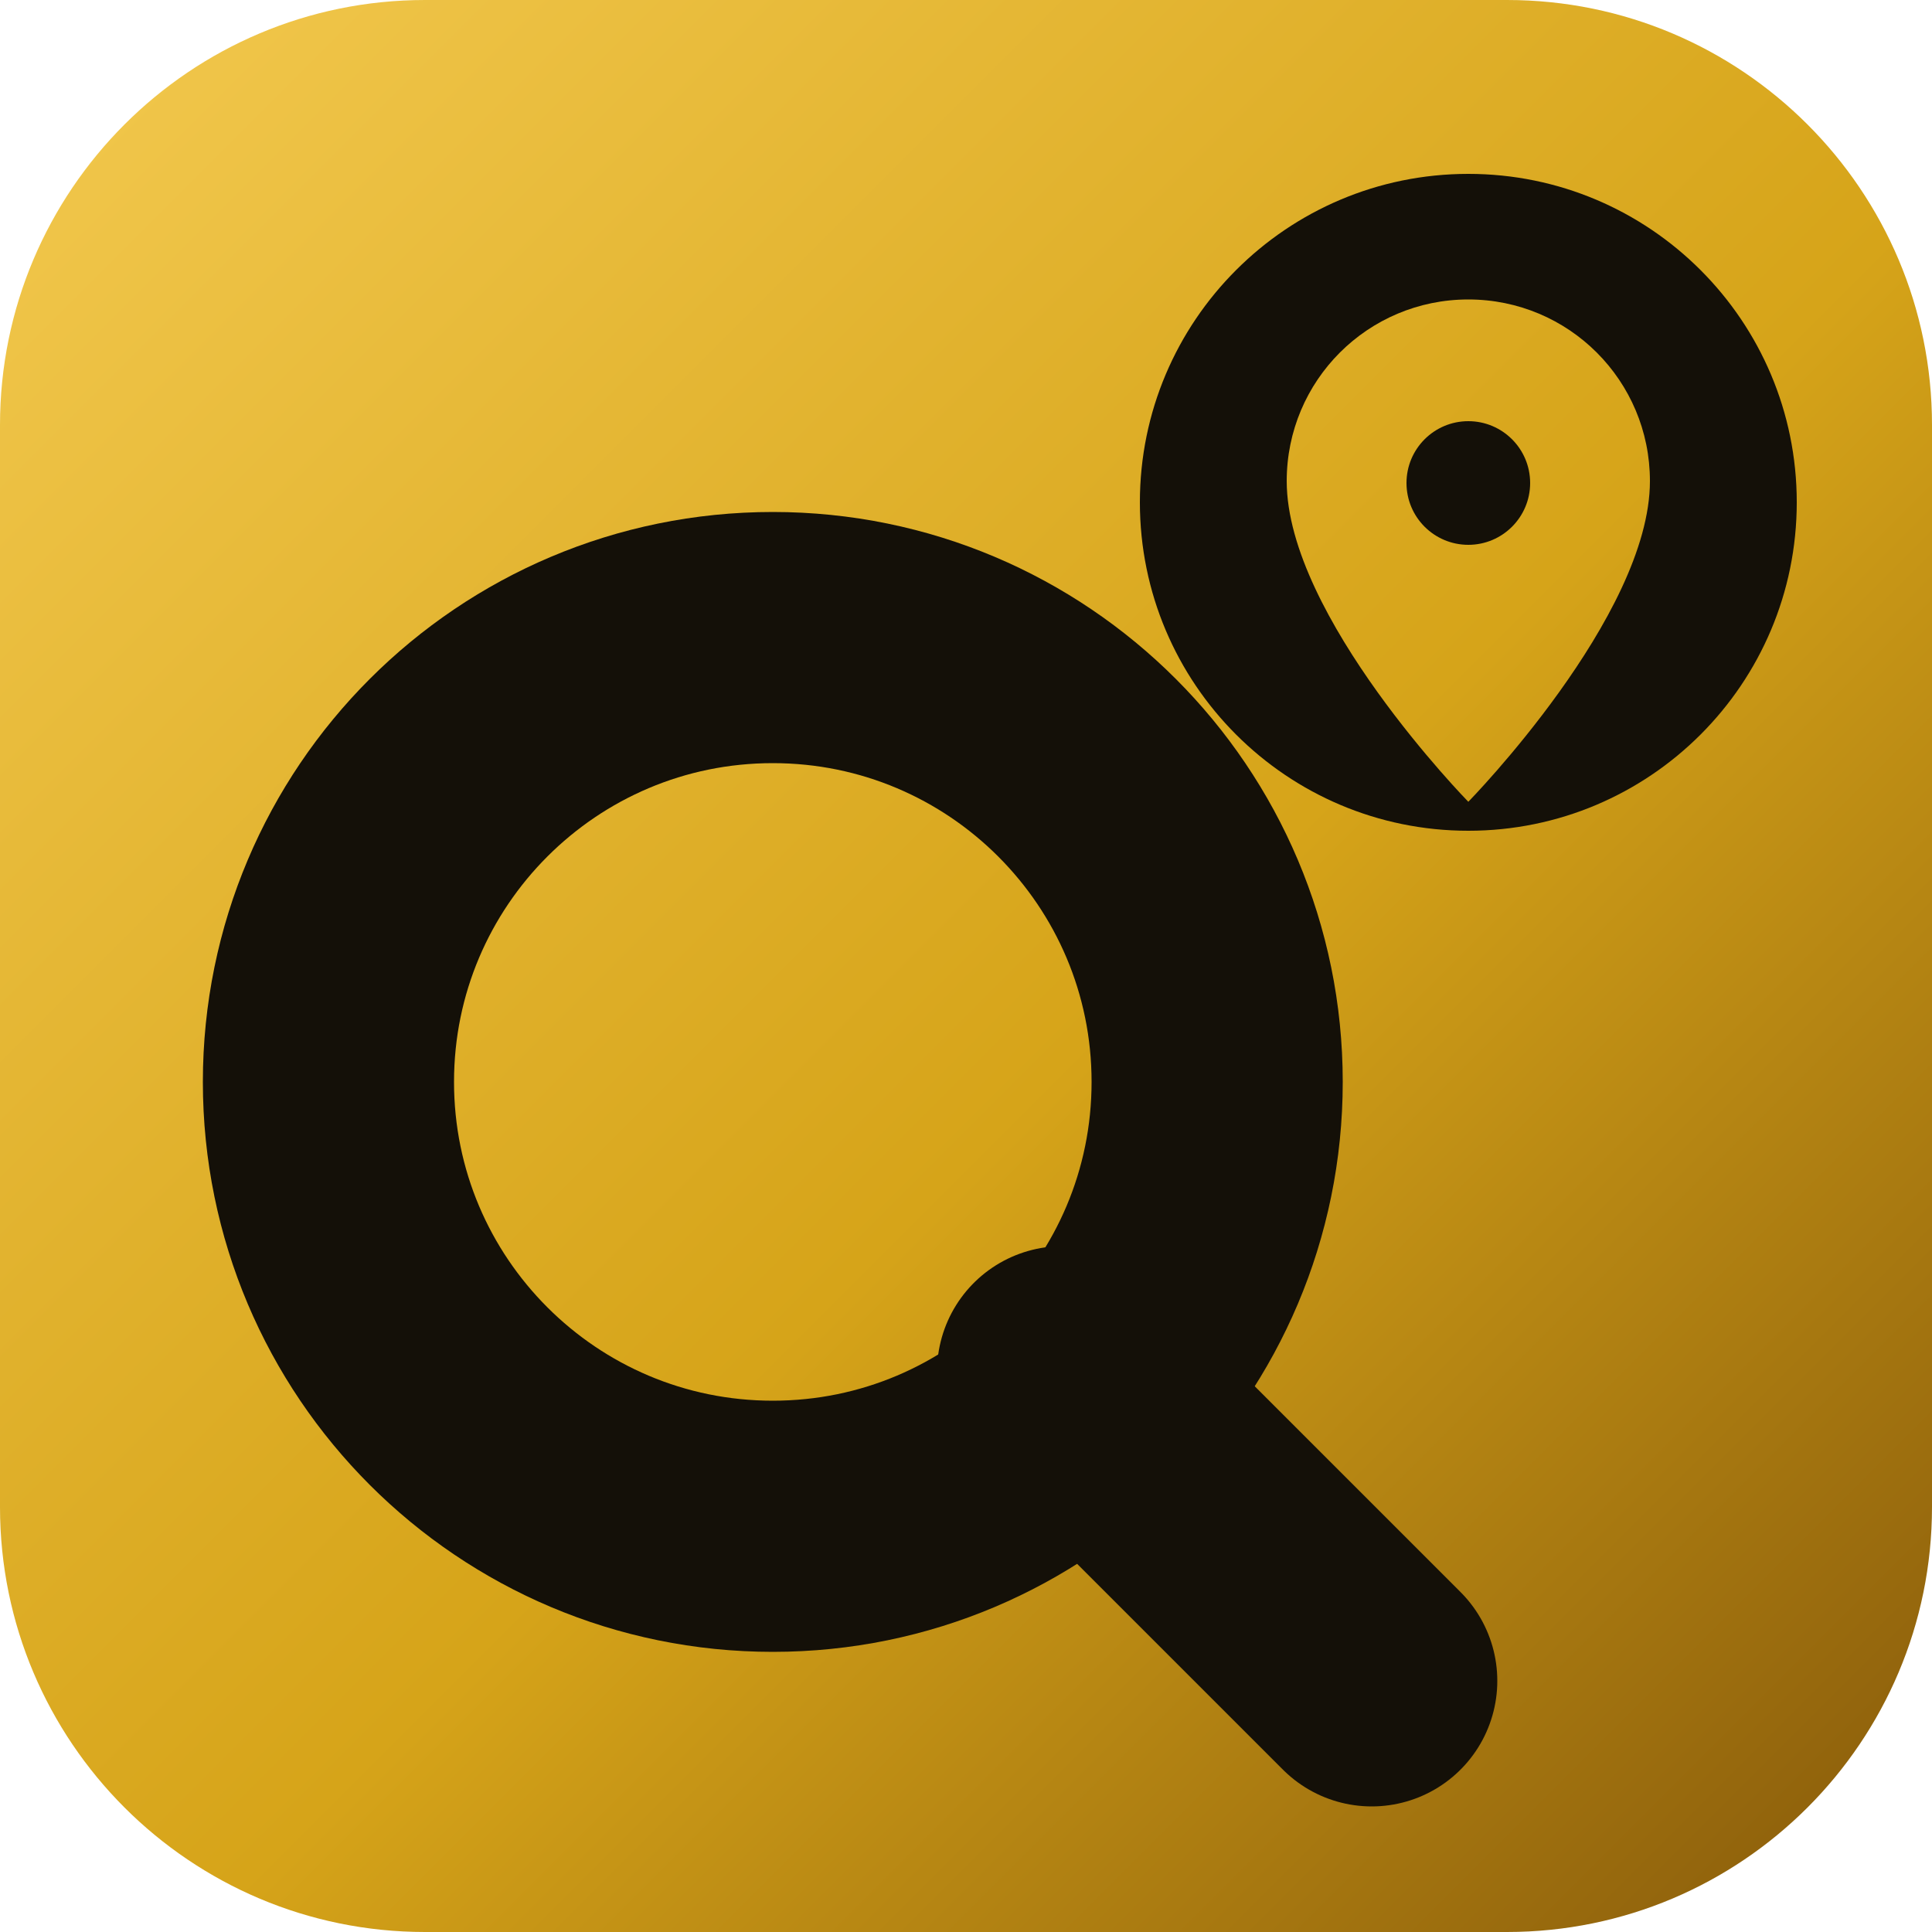
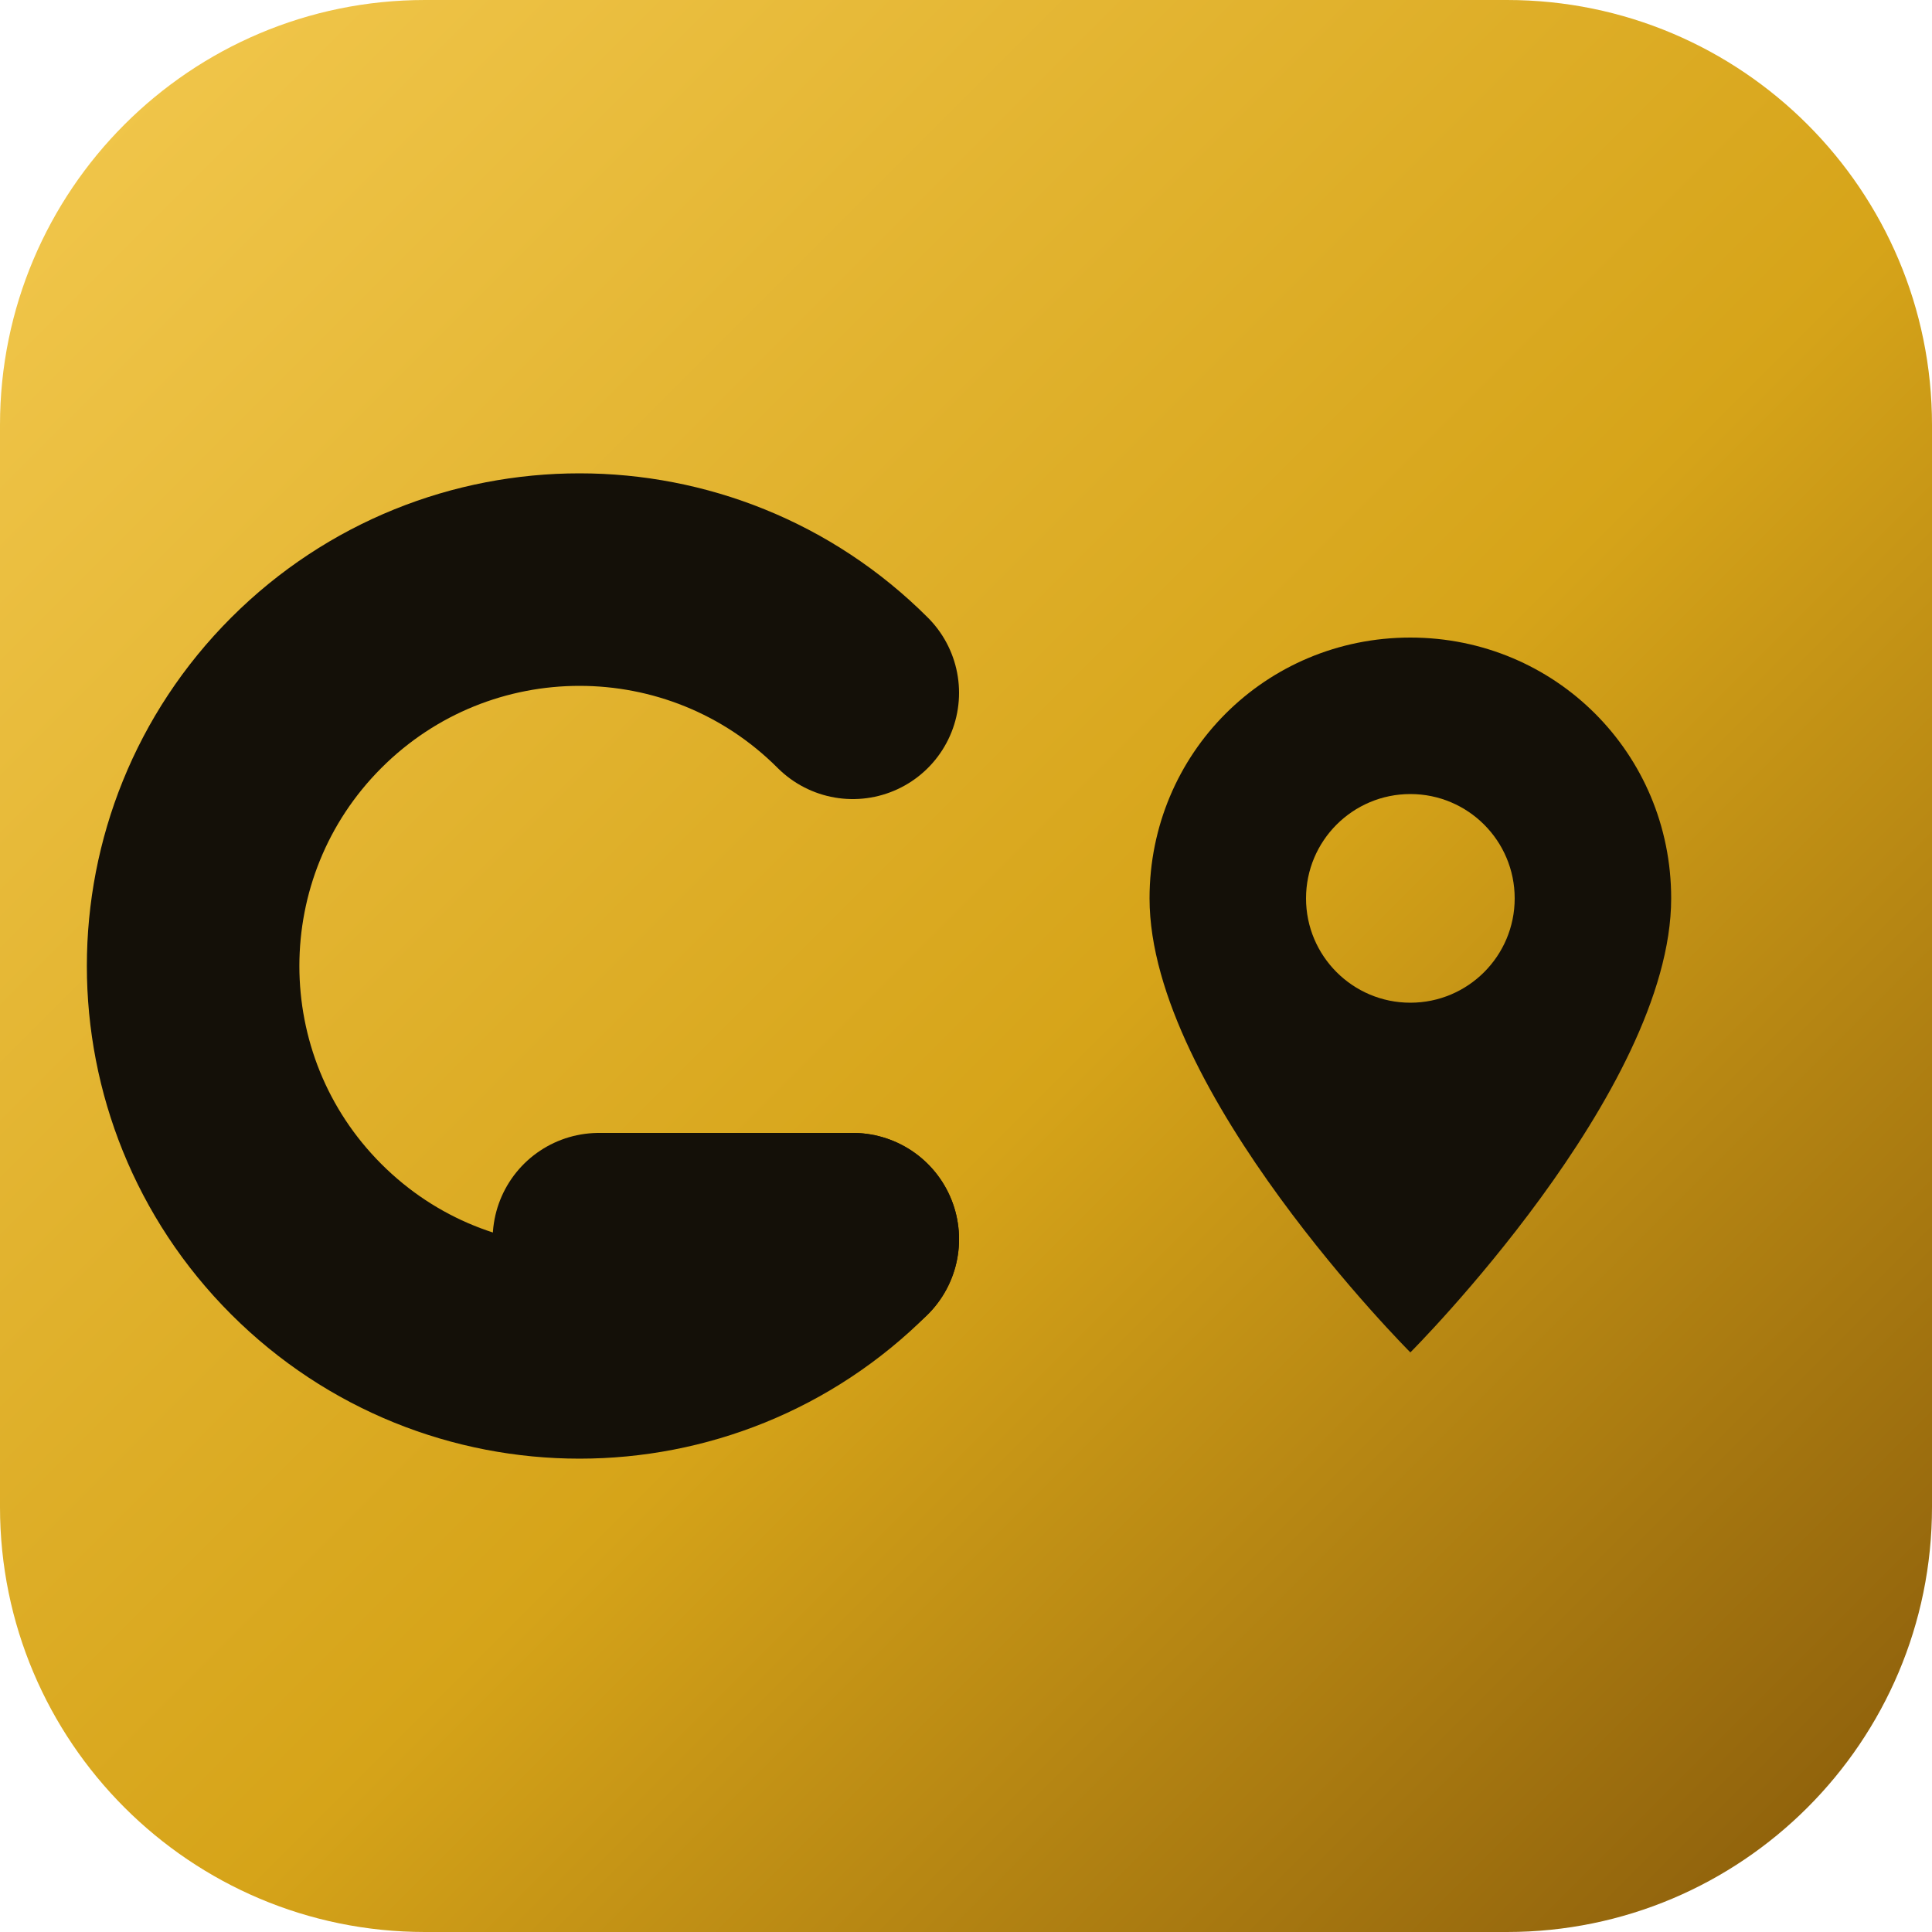
<svg xmlns="http://www.w3.org/2000/svg" width="512" height="512" viewBox="0 0 100 100">
  <defs>
    <linearGradient id="gold" x1="0" y1="0" x2="100" y2="100" gradientUnits="userSpaceOnUse">
      <stop offset="0%" stop-color="#f3c94f" />
      <stop offset="55%" stop-color="#d6a419" />
      <stop offset="100%" stop-color="#86590a" />
    </linearGradient>
  </defs>
  <rect width="100" height="100" rx="22" fill="url(#gold)" />
-   <circle cx="40" cy="56" r="23" fill="none" stroke="#141008" stroke-width="13" />
-   <line x1="55" y1="71" x2="71" y2="87" stroke="#141008" stroke-width="13" stroke-linecap="round" />
-   <circle cx="76" cy="26" r="17" fill="#141008" />
-   <path d="M76 15.5c-5.2 0-9.4 4.2-9.4 9.4 0 7 9.4 16.6 9.4 16.6s9.4-9.6 9.4-16.6c0-5.2-4.2-9.4-9.4-9.4z" fill="url(#gold)" />
-   <circle cx="76" cy="25" r="3.2" fill="#141008" />
+   <path d="M44.14,35.86 A20,20 0 1 0 44.14,64.14" fill="none" stroke="#141008" stroke-width="11" stroke-linecap="round" />
+   <line x1="44.14" y1="64.14" x2="31" y2="64.14" stroke="#141008" stroke-width="11" stroke-linecap="round" />
+   <path d="M73 33c-7.5 0-13.5 6-13.5 13.5 0 10 13.5 23.5 13.5 23.5s13.5-13.5 13.5-23.5c0-7.5-6-13.5-13.5-13.5z" fill="#141008" />
+   <circle cx="73" cy="46.5" r="5.4" fill="url(#gold)" />
</svg>
